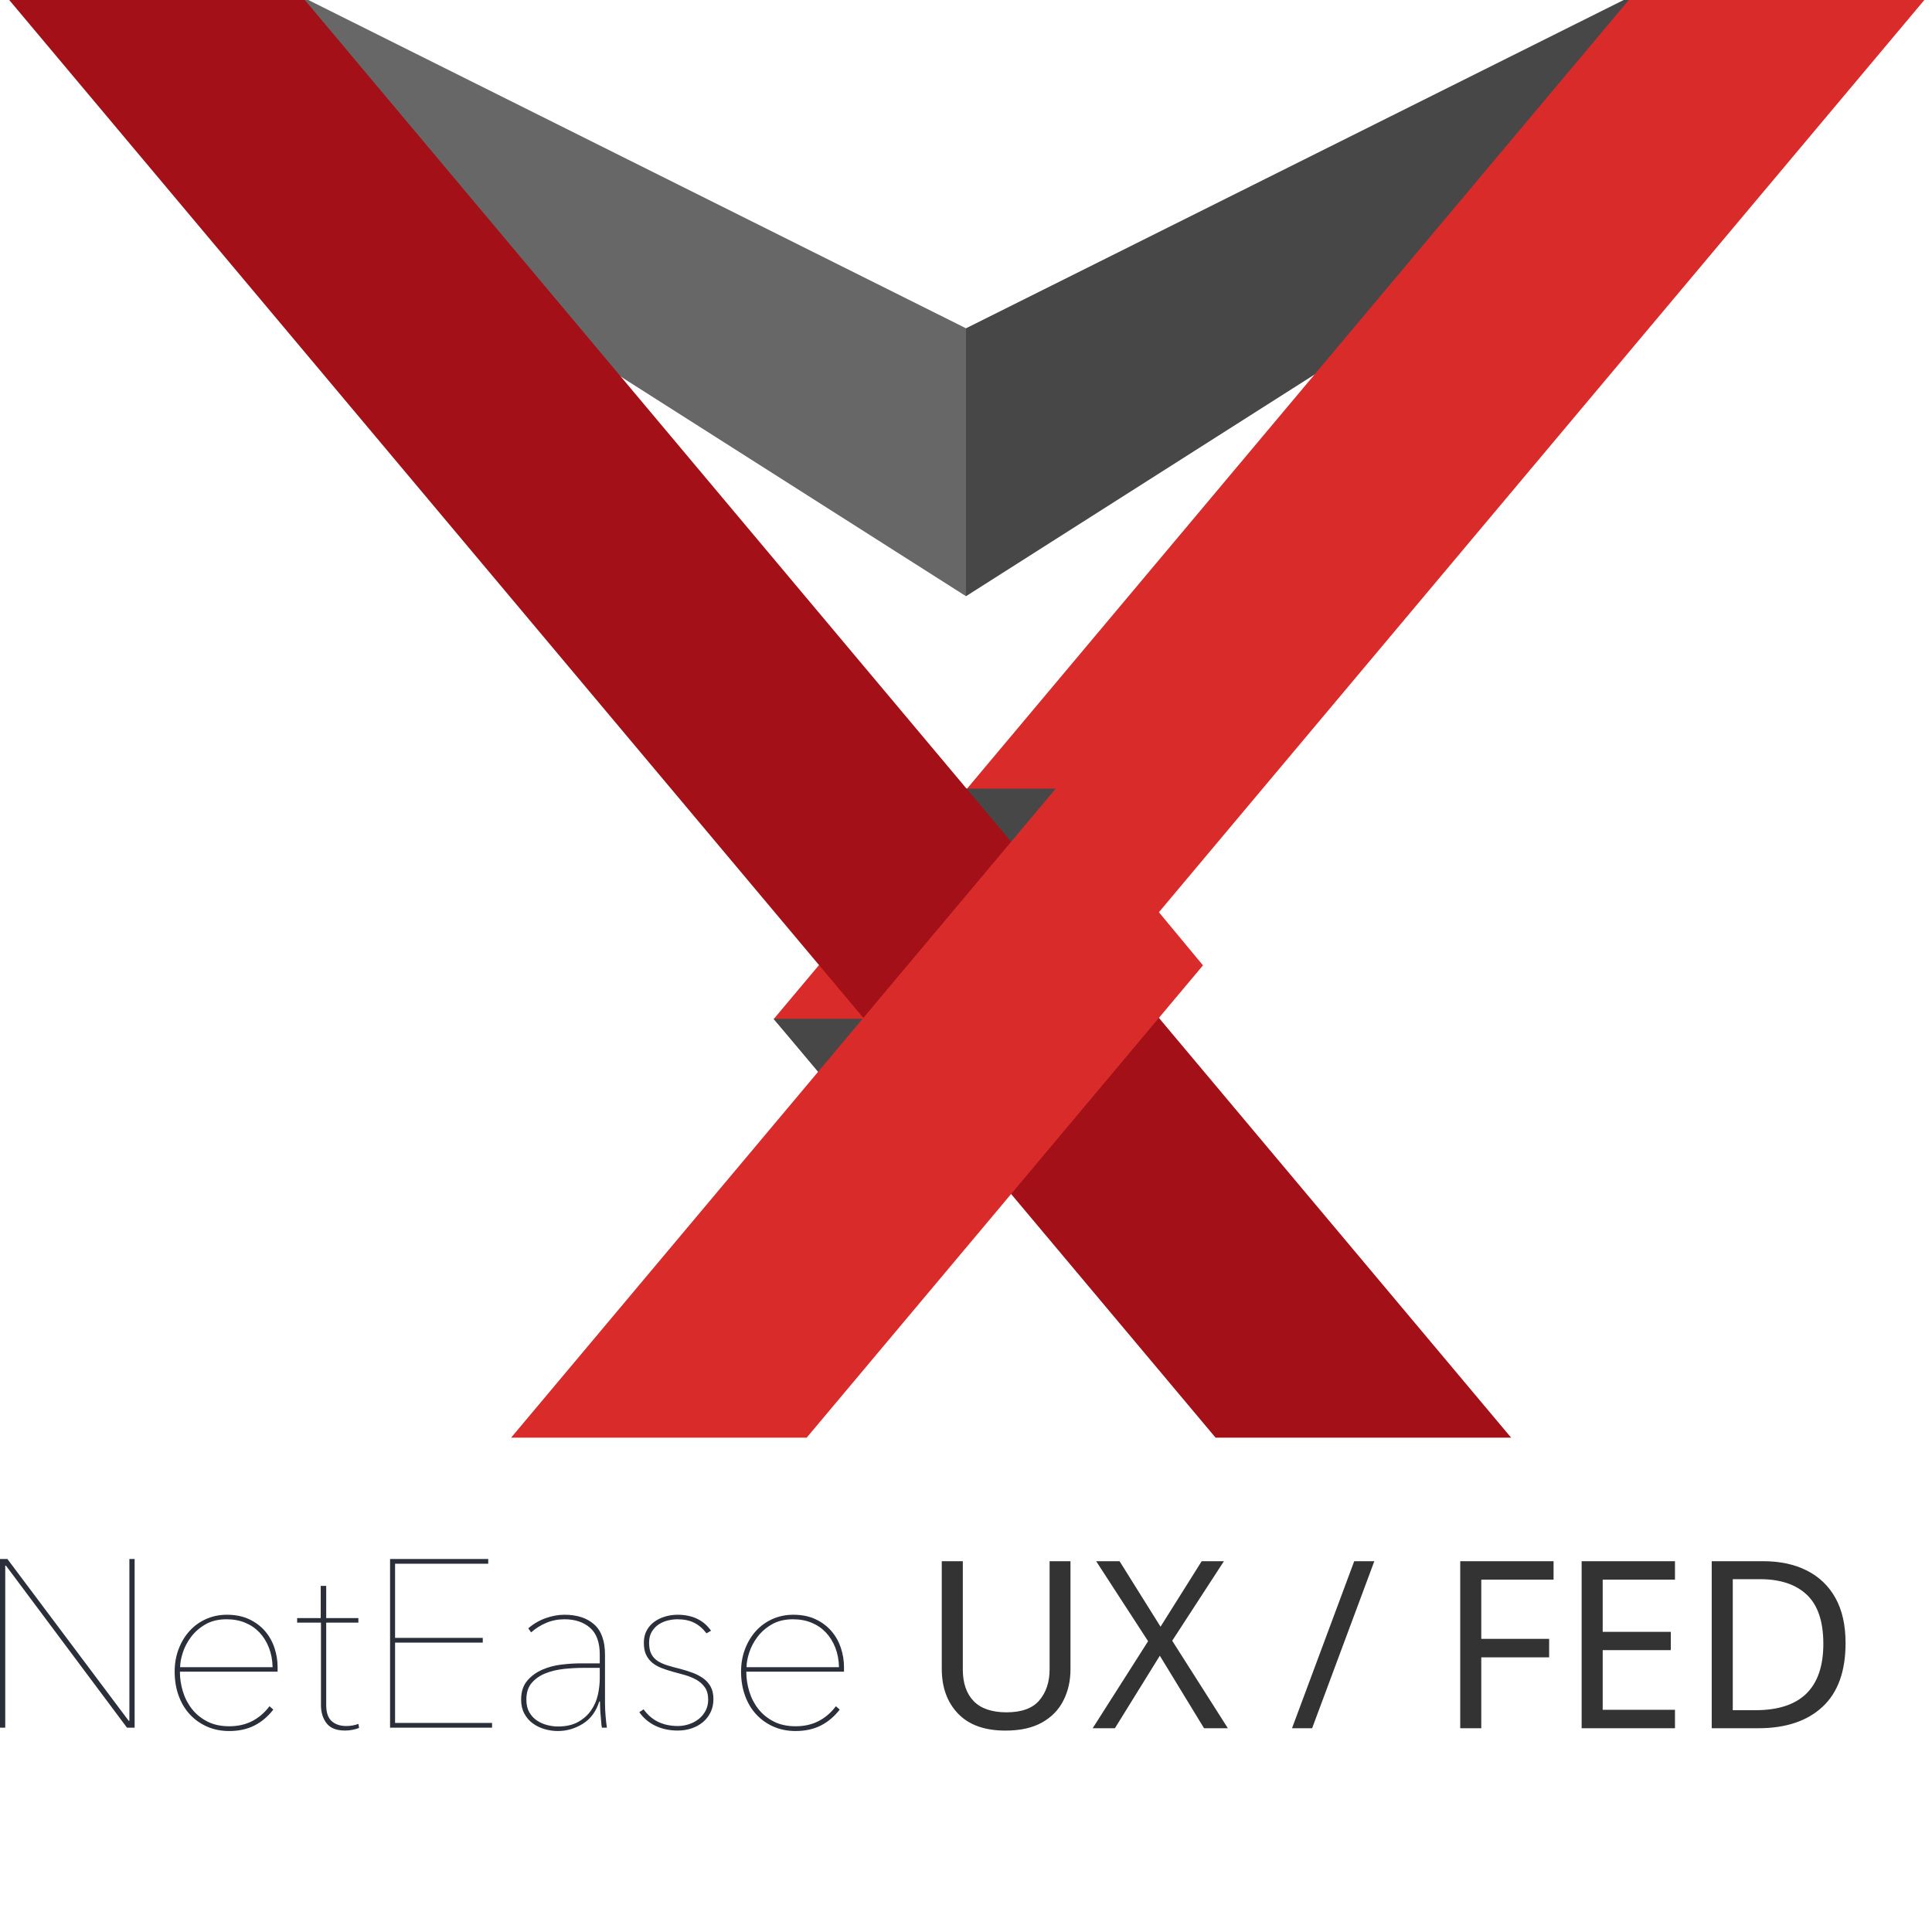
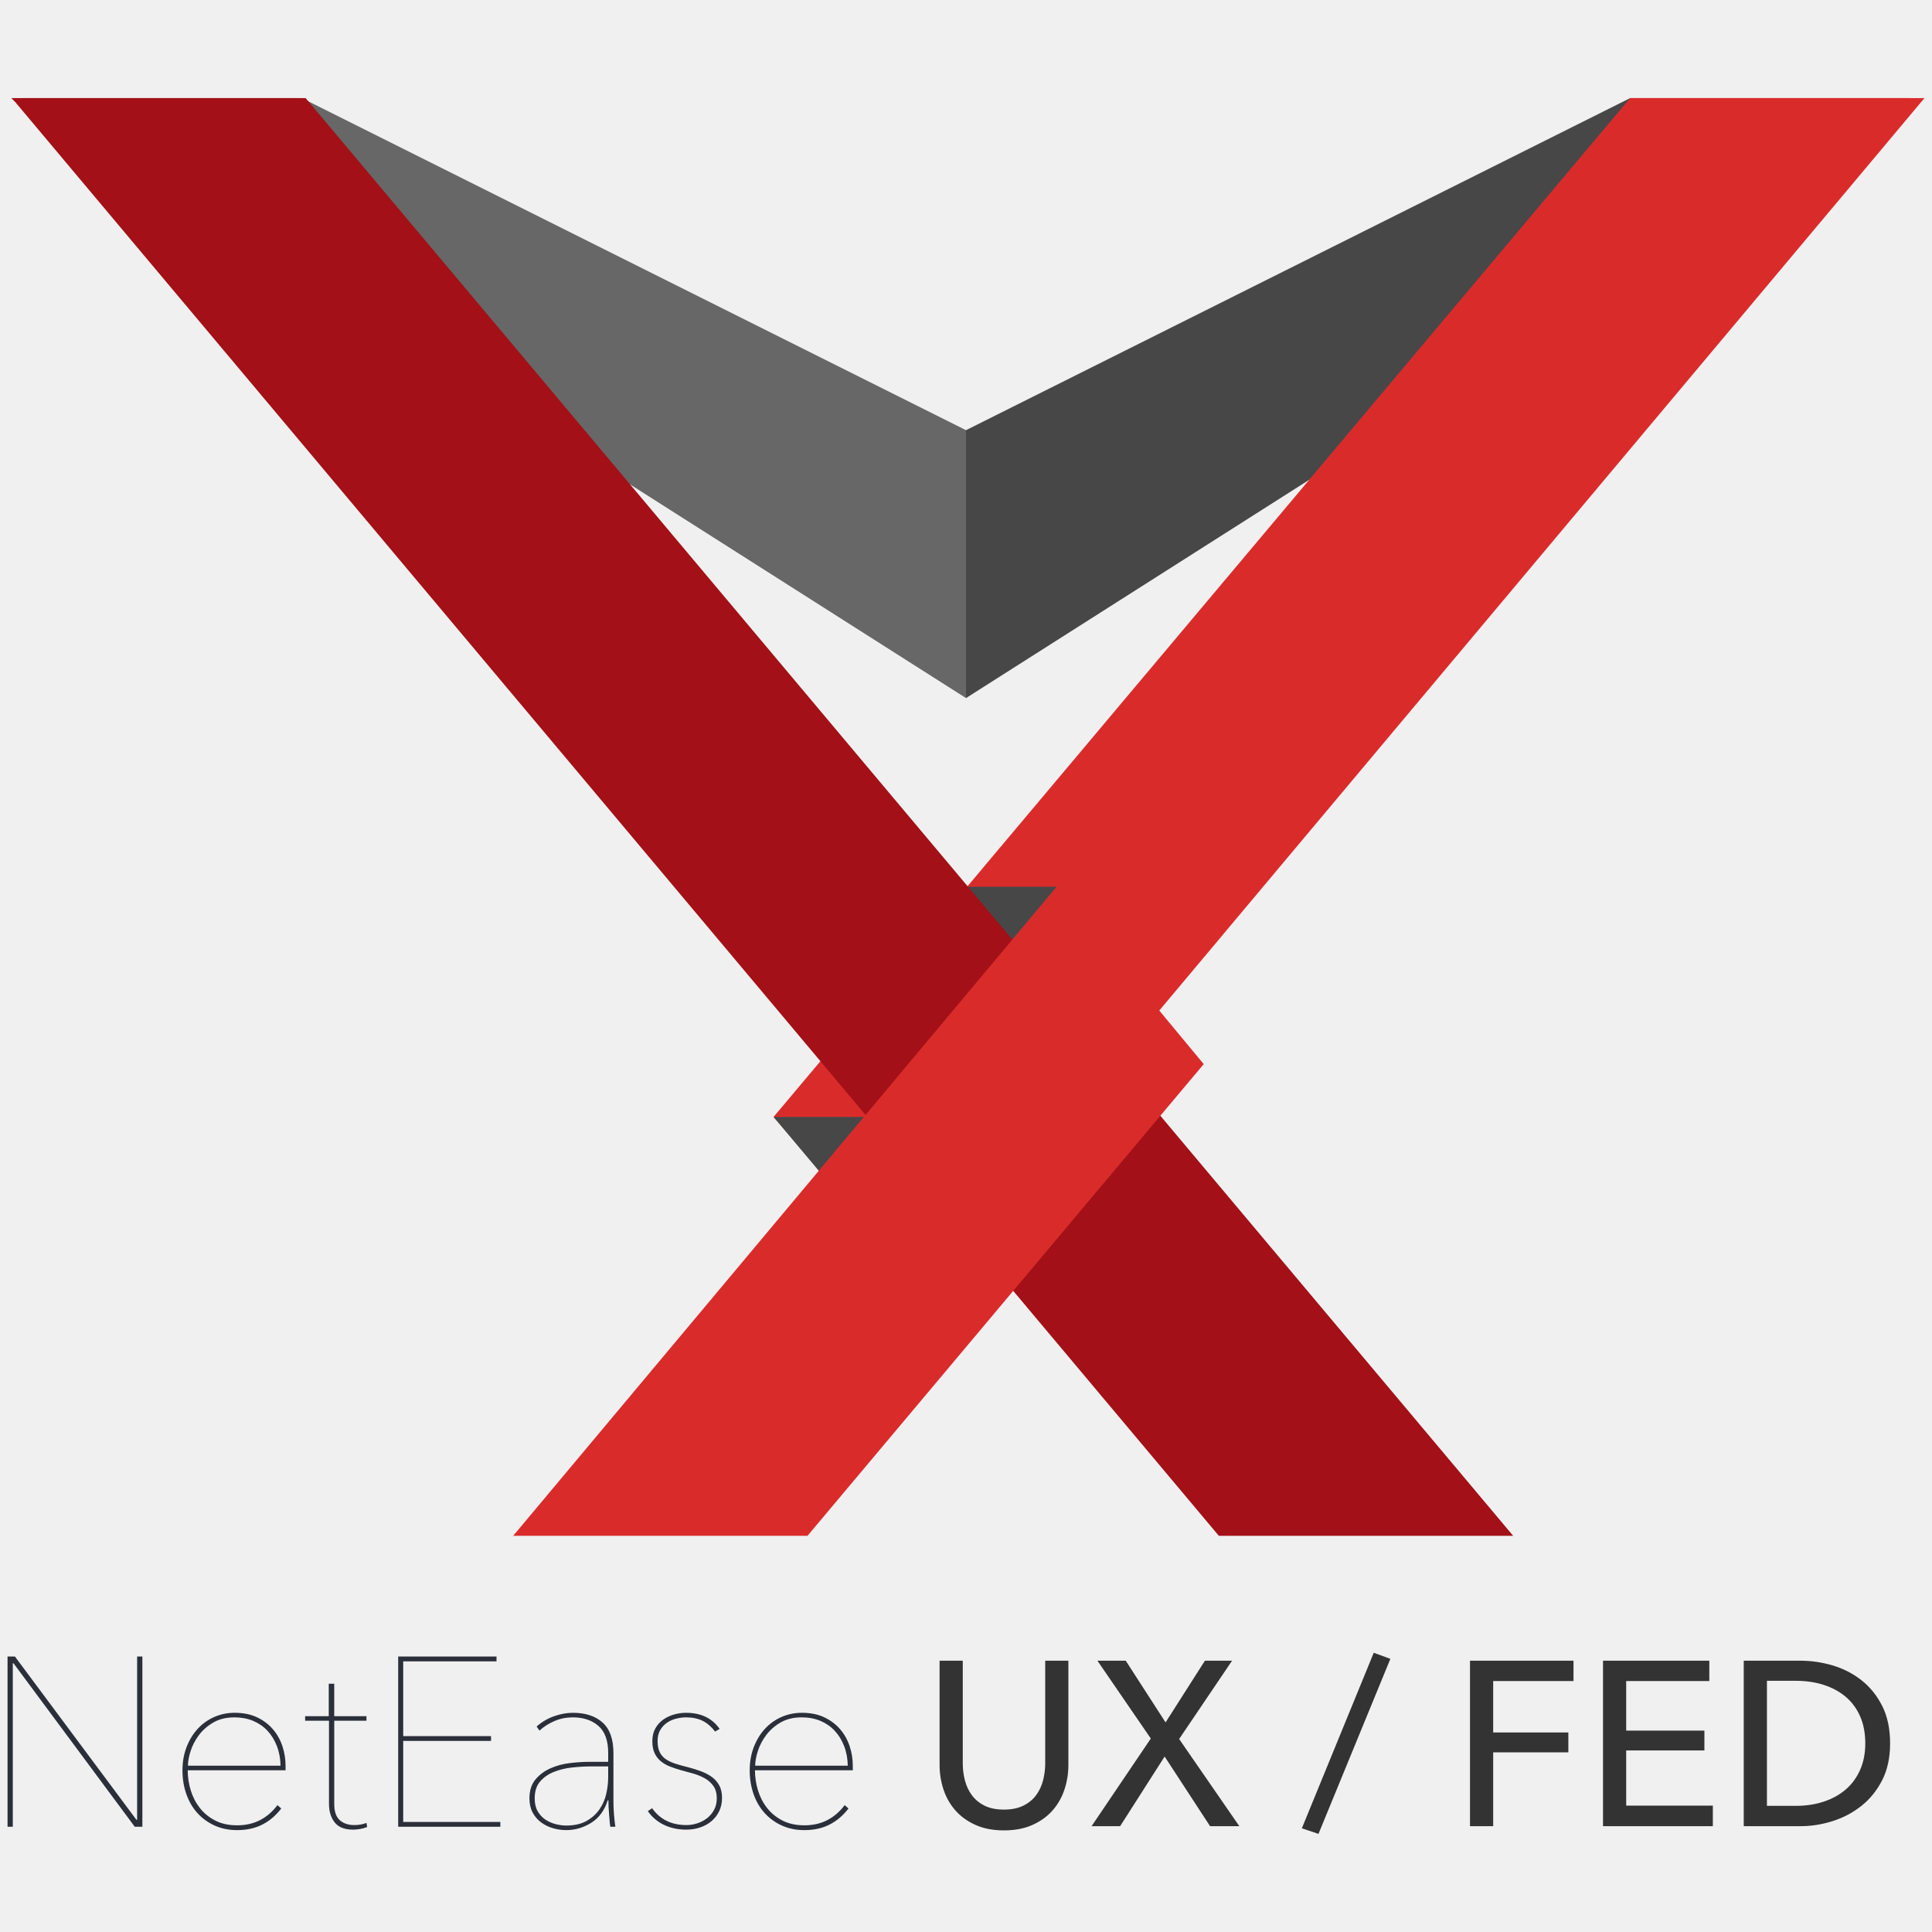
- <svg xmlns="http://www.w3.org/2000/svg" xmlns:xlink="http://www.w3.org/1999/xlink" width="512px" height="512px" viewBox="0 0 512 512" version="1.1">
-   <defs>
-     <rect id="path-1" x="0" y="0" width="512" height="512" />
-     <path id="path-3" d="M244.892,315.91 L547.988,-45.306 L502.025,-83.873 L205.053,270.045 L244.892,315.91 L244.892,315.91 Z" />
-     <path id="path-4" d="M400.469,381 L9.975,-84.373 L-35.988,-45.806 L322.145,381 L400.469,381 L400.469,381 Z" />
-     <path d="M135.445,381 L279.865,208.887 L318.799,255.831 L213.77,381 L135.445,381 Z" id="path-5" />
-   </defs>
+ <svg xmlns="http://www.w3.org/2000/svg" width="512px" height="512px" viewBox="0 0 512 512" version="1.1">
+   <defs />
  <g id="Page-1" stroke="none" stroke-width="1" fill="none" fill-rule="evenodd">
    <g id="logo">
-       <mask id="mask-2" fill="white">
-         <use xlink:href="#path-1" />
-       </mask>
-       <use id="Mask" fill="#FFFFFF" xlink:href="#path-1" />
-       <path d="M432.295,-1 L256,87 L256,158 L506,-1 L432.295,-1 Z" id="Path-805-Copy-6" fill="#474747" mask="url(#mask-2)" />
-       <path d="M79.705,-1 L256,87 L256,158 L6,-1 L79.705,-1 L79.705,-1 Z" id="Path-805-Copy-7" fill="#676767" mask="url(#mask-2)" />
-       <g id="Rectangle-337-Copy">
-         <use fill="#DA2B2B" fill-rule="evenodd" mask="url(#mask-2)" xlink:href="#path-3" />
-         <use fill="none" xlink:href="#path-3" />
-       </g>
-       <rect id="Rectangle-3" fill="#474747" mask="url(#mask-2)" x="256" y="209" width="24" height="23" />
-       <path d="M205,270 L229,270 L226,295 L205,270 Z" id="Rectangle-3-Copy" fill="#474747" mask="url(#mask-2)" />
-       <g id="Rectangle-337">
-         <use fill="#A31017" fill-rule="evenodd" mask="url(#mask-2)" xlink:href="#path-4" />
-         <use fill="none" xlink:href="#path-4" />
-       </g>
-       <g id="Rectangle-337-Copy-4">
-         <use fill="#DA2B2B" fill-rule="evenodd" mask="url(#mask-2)" xlink:href="#path-5" />
-         <use fill="none" xlink:href="#path-5" />
-       </g>
-       <path d="M33.658,457.855 L1.579,414.915 L1.389,414.915 L1.389,457.855 L0,457.855 L0,413.147 L1.958,413.147 L34.1,456.024 L34.289,456.024 L34.289,413.147 L35.678,413.147 L35.678,457.855 L33.658,457.855 Z M47.676,443.016 C47.676,444.784 47.939,446.531 48.466,448.257 C48.992,449.983 49.792,451.53 50.865,452.898 C51.939,454.267 53.296,455.372 54.938,456.214 C56.58,457.056 58.517,457.477 60.748,457.477 C63.021,457.477 65.042,457.024 66.81,456.119 C68.578,455.214 70.115,453.898 71.42,452.172 L72.43,453.056 C70.999,454.909 69.325,456.319 67.41,457.287 C65.494,458.255 63.274,458.74 60.748,458.74 C58.601,458.74 56.643,458.35 54.875,457.571 C53.107,456.792 51.581,455.708 50.297,454.319 C49.013,452.93 48.024,451.267 47.329,449.331 C46.634,447.394 46.287,445.289 46.287,443.016 C46.287,440.827 46.645,438.806 47.361,436.954 C48.076,435.101 49.055,433.502 50.297,432.154 C51.539,430.807 53.002,429.765 54.686,429.029 C56.37,428.292 58.18,427.924 60.116,427.924 C62.39,427.924 64.368,428.323 66.052,429.123 C67.736,429.923 69.136,430.976 70.252,432.281 C71.367,433.586 72.199,435.07 72.746,436.733 C73.293,438.396 73.567,440.09 73.567,441.816 L73.567,443.016 L47.676,443.016 Z M72.241,441.816 C72.199,439.922 71.872,438.196 71.262,436.638 C70.652,435.08 69.82,433.744 68.768,432.628 C67.715,431.512 66.452,430.649 64.979,430.039 C63.505,429.429 61.864,429.123 60.053,429.123 C57.864,429.123 55.991,429.576 54.433,430.481 C52.876,431.386 51.602,432.502 50.613,433.828 C49.623,435.154 48.897,436.543 48.434,437.996 C47.971,439.448 47.74,440.721 47.74,441.816 L72.241,441.816 Z M95.163,457.919 C94.658,458.129 94.069,458.297 93.395,458.424 C92.722,458.55 92.069,458.613 91.438,458.613 C89.164,458.613 87.533,457.971 86.544,456.687 C85.554,455.403 85.06,453.793 85.06,451.856 L85.06,430.007 L78.745,430.007 L78.745,428.808 L84.997,428.808 L84.997,420.283 L86.449,420.283 L86.449,428.808 L94.974,428.808 L94.974,430.007 L86.449,430.007 L86.449,451.856 C86.449,453.835 86.933,455.256 87.901,456.119 C88.87,456.982 90.154,457.413 91.753,457.413 C92.932,457.413 94.006,457.224 94.974,456.845 L95.163,457.919 Z M103.372,457.855 L103.372,413.147 L129.389,413.147 L129.389,414.41 L104.699,414.41 L104.699,434.049 L127.937,434.049 L127.937,435.312 L104.699,435.312 L104.699,456.593 L130.4,456.593 L130.4,457.855 L103.372,457.855 Z M160.332,451.288 C160.332,452.383 160.384,453.551 160.489,454.793 C160.595,456.035 160.71,457.056 160.837,457.855 L159.511,457.855 C159.426,457.434 159.363,456.919 159.321,456.308 C159.279,455.698 159.226,455.066 159.163,454.414 C159.1,453.761 159.058,453.119 159.037,452.488 C159.016,451.856 159.005,451.33 159.005,450.909 L158.816,450.909 C157.974,453.561 156.522,455.53 154.459,456.814 C152.396,458.098 150.186,458.74 147.828,458.74 C146.65,458.74 145.481,458.571 144.324,458.234 C143.166,457.898 142.124,457.392 141.198,456.719 C140.272,456.045 139.524,455.182 138.956,454.13 C138.388,453.077 138.104,451.835 138.104,450.404 C138.104,448.341 138.64,446.678 139.714,445.415 C140.787,444.152 142.124,443.174 143.724,442.479 C145.323,441.784 147.039,441.332 148.87,441.121 C150.702,440.911 152.375,440.806 153.89,440.806 L158.942,440.806 L158.942,438.469 C158.942,435.228 158.079,432.86 156.353,431.365 C154.627,429.871 152.375,429.123 149.596,429.123 C147.87,429.123 146.26,429.439 144.766,430.071 C143.271,430.702 141.935,431.544 140.756,432.596 L139.998,431.523 C141.345,430.344 142.871,429.45 144.576,428.839 C146.281,428.229 147.955,427.924 149.596,427.924 C152.922,427.924 155.543,428.776 157.458,430.481 C159.374,432.186 160.332,434.87 160.332,438.532 L160.332,451.288 Z M158.942,442.005 L154.459,442.005 C152.859,442.005 151.175,442.1 149.407,442.29 C147.639,442.479 146.018,442.868 144.545,443.458 C143.071,444.047 141.861,444.889 140.914,445.984 C139.966,447.078 139.493,448.552 139.493,450.404 C139.493,451.751 139.756,452.877 140.282,453.782 C140.808,454.688 141.482,455.414 142.303,455.961 C143.124,456.508 144.029,456.908 145.018,457.161 C146.008,457.413 146.944,457.54 147.828,457.54 C149.975,457.54 151.765,457.14 153.196,456.34 C154.627,455.54 155.774,454.519 156.637,453.277 C157.5,452.035 158.1,450.667 158.437,449.173 C158.774,447.678 158.942,446.215 158.942,444.784 L158.942,442.005 Z M189.064,450.278 C189.064,451.583 188.811,452.751 188.306,453.782 C187.801,454.814 187.117,455.687 186.254,456.403 C185.391,457.119 184.391,457.666 183.254,458.045 C182.117,458.424 180.897,458.613 179.592,458.613 C177.444,458.613 175.497,458.203 173.75,457.382 C172.003,456.561 170.561,455.351 169.425,453.751 L170.561,452.993 C172.666,455.94 175.697,457.413 179.655,457.413 C180.581,457.413 181.518,457.266 182.465,456.971 C183.412,456.677 184.275,456.235 185.054,455.645 C185.833,455.056 186.464,454.319 186.948,453.435 C187.432,452.551 187.674,451.541 187.674,450.404 C187.674,449.057 187.369,447.962 186.759,447.12 C186.148,446.278 185.38,445.605 184.454,445.1 C183.528,444.594 182.507,444.184 181.391,443.868 C180.276,443.553 179.234,443.268 178.265,443.016 C177.213,442.721 176.224,442.395 175.297,442.037 C174.371,441.679 173.561,441.216 172.866,440.648 C172.172,440.079 171.624,439.374 171.224,438.532 C170.825,437.69 170.625,436.638 170.625,435.375 C170.625,434.112 170.877,433.017 171.382,432.091 C171.888,431.165 172.561,430.397 173.403,429.786 C174.245,429.176 175.203,428.713 176.276,428.397 C177.35,428.081 178.434,427.924 179.528,427.924 C183.486,427.924 186.454,429.334 188.432,432.154 L187.232,432.849 C186.264,431.586 185.17,430.649 183.949,430.039 C182.728,429.429 181.254,429.123 179.528,429.123 C178.728,429.123 177.887,429.229 177.002,429.439 C176.118,429.65 175.308,429.997 174.571,430.481 C173.835,430.965 173.224,431.607 172.74,432.407 C172.256,433.207 172.014,434.175 172.014,435.312 C172.014,436.575 172.214,437.585 172.614,438.343 C173.014,439.101 173.571,439.711 174.287,440.174 C175.003,440.637 175.866,441.027 176.876,441.342 C177.887,441.658 179.002,441.963 180.223,442.258 C181.36,442.553 182.465,442.9 183.538,443.3 C184.612,443.7 185.559,444.195 186.38,444.784 C187.201,445.373 187.853,446.11 188.337,446.994 C188.822,447.878 189.064,448.973 189.064,450.278 L189.064,450.278 Z M197.778,443.016 C197.778,444.784 198.041,446.531 198.567,448.257 C199.094,449.983 199.893,451.53 200.967,452.898 C202.04,454.267 203.398,455.372 205.04,456.214 C206.682,457.056 208.618,457.477 210.85,457.477 C213.123,457.477 215.144,457.024 216.912,456.119 C218.68,455.214 220.216,453.898 221.521,452.172 L222.532,453.056 C221.1,454.909 219.427,456.319 217.512,457.287 C215.596,458.255 213.375,458.74 210.85,458.74 C208.703,458.74 206.745,458.35 204.977,457.571 C203.209,456.792 201.683,455.708 200.399,454.319 C199.115,452.93 198.125,451.267 197.431,449.331 C196.736,447.394 196.389,445.289 196.389,443.016 C196.389,440.827 196.747,438.806 197.462,436.954 C198.178,435.101 199.157,433.502 200.399,432.154 C201.641,430.807 203.103,429.765 204.787,429.029 C206.471,428.292 208.282,427.924 210.218,427.924 C212.491,427.924 214.47,428.323 216.154,429.123 C217.838,429.923 219.238,430.976 220.353,432.281 C221.469,433.586 222.3,435.07 222.848,436.733 C223.395,438.396 223.668,440.09 223.668,441.816 L223.668,443.016 L197.778,443.016 Z M222.342,441.816 C222.3,439.922 221.974,438.196 221.364,436.638 C220.753,435.08 219.922,433.744 218.869,432.628 C217.817,431.512 216.554,430.649 215.08,430.039 C213.607,429.429 211.965,429.123 210.155,429.123 C207.966,429.123 206.092,429.576 204.535,430.481 C202.977,431.386 201.704,432.502 200.714,433.828 C199.725,435.154 198.999,436.543 198.536,437.996 C198.073,439.448 197.841,440.721 197.841,441.816 L222.342,441.816 Z" id="NetEase-UX-/-DEV" fill="#2A2F3A" mask="url(#mask-2)" />
-       <text id="UX-/-FED" mask="url(#mask-2)" font-family="Avenir Next" font-size="62" font-weight="420" fill="#333333">
-         <tspan x="244" y="458">UX / FED</tspan>
-       </text>
+       <path d="M35.708,484.108 L3.581,440.784 L3.391,440.784 L3.391,484.108 L2,484.108 L2,439 L3.96,439 L36.15,482.26 L36.34,482.26 L36.34,439 L37.731,439 L37.731,484.108 L35.708,484.108 L35.708,484.108 Z M49.747,469.136 C49.747,470.92 50.011,472.682 50.538,474.424 C51.065,476.165 51.866,477.726 52.941,479.107 C54.016,480.487 55.375,481.602 57.02,482.452 C58.664,483.301 60.603,483.726 62.838,483.726 C65.115,483.726 67.138,483.269 68.909,482.356 C70.68,481.443 72.219,480.115 73.526,478.374 L74.538,479.266 C73.104,481.135 71.428,482.558 69.51,483.535 C67.592,484.512 65.368,485 62.838,485 C60.688,485 58.727,484.607 56.957,483.821 C55.186,483.036 53.657,481.942 52.372,480.54 C51.086,479.138 50.095,477.461 49.399,475.507 C48.704,473.553 48.356,471.429 48.356,469.136 C48.356,466.927 48.714,464.888 49.431,463.019 C50.148,461.15 51.128,459.536 52.372,458.177 C53.615,456.818 55.08,455.767 56.767,455.024 C58.453,454.28 60.266,453.909 62.206,453.909 C64.482,453.909 66.464,454.312 68.15,455.119 C69.837,455.926 71.238,456.988 72.356,458.305 C73.473,459.621 74.306,461.119 74.854,462.796 C75.402,464.474 75.676,466.184 75.676,467.925 L75.676,469.136 L49.747,469.136 L49.747,469.136 Z M74.348,467.925 C74.306,466.014 73.979,464.272 73.368,462.701 C72.756,461.129 71.924,459.781 70.87,458.655 C69.816,457.53 68.551,456.659 67.075,456.043 C65.599,455.427 63.955,455.119 62.142,455.119 C59.95,455.119 58.074,455.576 56.514,456.489 C54.954,457.402 53.679,458.528 52.688,459.866 C51.697,461.204 50.97,462.605 50.506,464.071 C50.042,465.536 49.81,466.821 49.81,467.925 L74.348,467.925 L74.348,467.925 Z M97.304,484.172 C96.798,484.384 96.208,484.554 95.534,484.681 C94.859,484.809 94.206,484.873 93.573,484.873 C91.296,484.873 89.663,484.225 88.672,482.929 C87.681,481.634 87.186,480.009 87.186,478.055 L87.186,456.011 L80.862,456.011 L80.862,454.801 L87.123,454.801 L87.123,446.199 L88.577,446.199 L88.577,454.801 L97.115,454.801 L97.115,456.011 L88.577,456.011 L88.577,478.055 C88.577,480.052 89.062,481.485 90.032,482.356 C91.001,483.227 92.287,483.662 93.889,483.662 C95.07,483.662 96.145,483.471 97.115,483.089 L97.304,484.172 L97.304,484.172 Z M105.526,484.108 L105.526,439 L131.581,439 L131.581,440.274 L106.854,440.274 L106.854,460.089 L130.126,460.089 L130.126,461.363 L106.854,461.363 L106.854,482.834 L132.593,482.834 L132.593,484.108 L105.526,484.108 L105.526,484.108 Z M162.569,477.482 C162.569,478.586 162.622,479.765 162.727,481.018 C162.833,482.271 162.949,483.301 163.075,484.108 L161.747,484.108 C161.663,483.683 161.599,483.163 161.557,482.547 C161.515,481.931 161.462,481.294 161.399,480.636 C161.336,479.977 161.294,479.33 161.273,478.693 C161.252,478.055 161.241,477.524 161.241,477.1 L161.051,477.1 C160.208,479.776 158.754,481.761 156.688,483.057 C154.622,484.352 152.408,485 150.047,485 C148.867,485 147.697,484.83 146.538,484.49 C145.378,484.151 144.335,483.641 143.407,482.961 C142.48,482.282 141.731,481.411 141.162,480.349 C140.593,479.287 140.308,478.034 140.308,476.59 C140.308,474.509 140.846,472.831 141.921,471.557 C142.996,470.283 144.335,469.295 145.937,468.594 C147.539,467.893 149.257,467.437 151.091,467.224 C152.925,467.012 154.601,466.906 156.119,466.906 L161.178,466.906 L161.178,464.548 C161.178,461.278 160.314,458.889 158.585,457.381 C156.856,455.873 154.601,455.119 151.818,455.119 C150.09,455.119 148.477,455.438 146.98,456.075 C145.484,456.712 144.145,457.561 142.964,458.623 L142.206,457.54 C143.555,456.351 145.083,455.448 146.791,454.832 C148.498,454.217 150.174,453.909 151.818,453.909 C155.149,453.909 157.773,454.769 159.692,456.489 C161.61,458.209 162.569,460.917 162.569,464.612 L162.569,477.482 L162.569,477.482 Z M161.178,468.116 L156.688,468.116 C155.086,468.116 153.399,468.212 151.628,468.403 C149.858,468.594 148.235,468.987 146.759,469.582 C145.283,470.176 144.071,471.026 143.123,472.13 C142.174,473.235 141.7,474.721 141.7,476.59 C141.7,477.949 141.963,479.085 142.49,479.999 C143.017,480.912 143.692,481.645 144.514,482.197 C145.336,482.749 146.242,483.152 147.233,483.407 C148.224,483.662 149.162,483.789 150.047,483.789 C152.198,483.789 153.989,483.386 155.423,482.579 C156.856,481.772 158.005,480.742 158.87,479.489 C159.734,478.236 160.335,476.856 160.672,475.348 C161.009,473.84 161.178,472.364 161.178,470.92 L161.178,468.116 L161.178,468.116 Z M191.344,476.463 C191.344,477.779 191.091,478.958 190.585,479.999 C190.079,481.039 189.394,481.921 188.53,482.643 C187.665,483.365 186.664,483.917 185.526,484.299 C184.387,484.681 183.165,484.873 181.858,484.873 C179.707,484.873 177.758,484.458 176.008,483.63 C174.258,482.802 172.814,481.581 171.676,479.967 L172.814,479.202 C174.922,482.175 177.958,483.662 181.921,483.662 C182.848,483.662 183.787,483.513 184.735,483.216 C185.684,482.919 186.548,482.473 187.328,481.878 C188.108,481.283 188.74,480.54 189.225,479.648 C189.71,478.756 189.953,477.737 189.953,476.59 C189.953,475.231 189.647,474.127 189.036,473.277 C188.424,472.428 187.655,471.748 186.727,471.238 C185.8,470.729 184.777,470.314 183.66,469.996 C182.543,469.677 181.499,469.391 180.53,469.136 C179.476,468.838 178.485,468.509 177.557,468.148 C176.63,467.787 175.818,467.32 175.123,466.747 C174.427,466.173 173.879,465.462 173.478,464.612 C173.078,463.763 172.877,462.701 172.877,461.427 C172.877,460.152 173.13,459.048 173.636,458.114 C174.142,457.179 174.817,456.404 175.66,455.788 C176.503,455.172 177.462,454.705 178.538,454.386 C179.613,454.068 180.698,453.909 181.794,453.909 C185.758,453.909 188.73,455.331 190.711,458.177 L189.51,458.878 C188.54,457.604 187.444,456.659 186.221,456.043 C184.999,455.427 183.523,455.119 181.794,455.119 C180.993,455.119 180.15,455.225 179.265,455.438 C178.379,455.65 177.568,456 176.83,456.489 C176.092,456.977 175.481,457.625 174.996,458.432 C174.511,459.239 174.269,460.216 174.269,461.363 C174.269,462.637 174.469,463.657 174.87,464.421 C175.27,465.186 175.829,465.801 176.545,466.269 C177.262,466.736 178.126,467.129 179.138,467.447 C180.15,467.766 181.267,468.074 182.49,468.371 C183.628,468.669 184.735,469.019 185.81,469.422 C186.885,469.826 187.834,470.325 188.656,470.92 C189.478,471.514 190.132,472.258 190.617,473.15 C191.101,474.042 191.344,475.146 191.344,476.463 L191.344,476.463 L191.344,476.463 Z M200.071,469.136 C200.071,470.92 200.335,472.682 200.862,474.424 C201.389,476.165 202.19,477.726 203.265,479.107 C204.34,480.487 205.7,481.602 207.344,482.452 C208.988,483.301 210.928,483.726 213.162,483.726 C215.439,483.726 217.462,483.269 219.233,482.356 C221.004,481.443 222.543,480.115 223.85,478.374 L224.862,479.266 C223.428,481.135 221.752,482.558 219.834,483.535 C217.916,484.512 215.692,485 213.162,485 C211.012,485 209.051,484.607 207.281,483.821 C205.51,483.036 203.982,481.942 202.696,480.54 C201.41,479.138 200.419,477.461 199.723,475.507 C199.028,473.553 198.68,471.429 198.68,469.136 C198.68,466.927 199.038,464.888 199.755,463.019 C200.472,461.15 201.452,459.536 202.696,458.177 C203.939,456.818 205.404,455.767 207.091,455.024 C208.777,454.28 210.59,453.909 212.53,453.909 C214.806,453.909 216.788,454.312 218.474,455.119 C220.161,455.926 221.563,456.988 222.68,458.305 C223.797,459.621 224.63,461.119 225.178,462.796 C225.726,464.474 226,466.184 226,467.925 L226,469.136 L200.071,469.136 L200.071,469.136 Z M224.672,467.925 C224.63,466.014 224.303,464.272 223.692,462.701 C223.08,461.129 222.248,459.781 221.194,458.655 C220.14,457.53 218.875,456.659 217.399,456.043 C215.924,455.427 214.279,455.119 212.466,455.119 C210.274,455.119 208.398,455.576 206.838,456.489 C205.278,457.402 204.003,458.528 203.012,459.866 C202.021,461.204 201.294,462.605 200.83,464.071 C200.366,465.536 200.134,466.821 200.134,467.925 L224.672,467.925 L224.672,467.925 Z" id="netease" fill="#2A2F3A" />
+       <path d="M266.066,485.071 C263.17,485.071 260.646,484.586 258.495,483.615 C256.344,482.645 254.565,481.355 253.158,479.745 C251.751,478.134 250.707,476.286 250.024,474.201 C249.341,472.116 249,469.959 249,467.729 L249,440.106 L255.144,440.106 L255.144,467.357 C255.144,468.844 255.33,470.32 255.702,471.786 C256.075,473.252 256.685,474.563 257.533,475.719 C258.381,476.875 259.498,477.804 260.884,478.506 C262.27,479.208 263.998,479.559 266.066,479.559 C268.093,479.559 269.81,479.208 271.217,478.506 C272.624,477.804 273.751,476.875 274.599,475.719 C275.447,474.563 276.058,473.252 276.43,471.786 C276.802,470.32 276.989,468.844 276.989,467.357 L276.989,440.106 L283.132,440.106 L283.132,467.729 C283.132,469.959 282.791,472.116 282.108,474.201 C281.426,476.286 280.381,478.134 278.974,479.745 C277.568,481.355 275.789,482.645 273.637,483.615 C271.486,484.586 268.962,485.071 266.066,485.071 L266.066,485.071 L266.066,485.071 Z M308.887,456.457 L319.313,440.106 L326.512,440.106 L312.486,460.854 L328.435,483.956 L320.678,483.956 L308.639,465.499 L296.847,483.956 L289.276,483.956 L304.977,460.73 L290.828,440.106 L298.337,440.106 L308.887,456.457 L308.887,456.457 Z M349.411,486 L345.005,484.514 L364.057,438 L368.463,439.61 L349.411,486 L349.411,486 Z M395.707,483.956 L389.563,483.956 L389.563,440.106 L416.993,440.106 L416.993,445.494 L395.707,445.494 L395.707,459.12 L415.628,459.12 L415.628,464.385 L395.707,464.385 L395.707,483.956 L395.707,483.956 Z M430.957,478.506 L453.918,478.506 L453.918,483.956 L424.813,483.956 L424.813,440.106 L452.988,440.106 L452.988,445.494 L430.957,445.494 L430.957,458.625 L451.684,458.625 L451.684,463.889 L430.957,463.889 L430.957,478.506 L430.957,478.506 Z M462.11,440.106 L477.191,440.106 C480.004,440.106 482.817,440.519 485.631,441.345 C488.444,442.17 490.988,443.471 493.264,445.246 C495.539,447.022 497.38,449.293 498.787,452.059 C500.194,454.826 500.897,458.15 500.897,462.031 C500.897,465.788 500.194,469.04 498.787,471.786 C497.38,474.532 495.539,476.803 493.264,478.599 C490.988,480.395 488.444,481.737 485.631,482.625 C482.817,483.512 480.004,483.956 477.191,483.956 L462.11,483.956 L462.11,440.106 L462.11,440.106 Z M468.254,478.568 L475.949,478.568 C478.597,478.568 481.049,478.196 483.303,477.453 C485.558,476.71 487.503,475.636 489.137,474.232 C490.771,472.828 492.043,471.094 492.954,469.03 C493.864,466.965 494.319,464.632 494.319,462.031 C494.319,459.306 493.864,456.911 492.954,454.846 C492.043,452.782 490.771,451.058 489.137,449.675 C487.503,448.292 485.558,447.239 483.303,446.516 C481.049,445.794 478.597,445.432 475.949,445.432 L468.254,445.432 L468.254,478.568 L468.254,478.568 Z" id="UX-/-FED" fill="#333333" />
+       <path d="M80,26 L256,114 L256,185 L6,26 L80,26 L80,26 Z" id="1" fill="#676767" />
+       <path d="M432,26 L256,114 L256,185 L506,26 L432,26 Z" id="2" fill="#474747" />
+       <path d="M432,26 L205,296 L245,342 L510,26 L432,26 L432,26 Z" id="4" fill="#DA2B2B" />
+       <rect id="4a" fill="#474747" x="256" y="235" width="24" height="23" />
+       <path d="M205,296 L229,296 L226,321 L205,296 Z" id="4b" fill="#474747" />
+       <path d="M3,26 L4,27 L323,407 L401,407 L81,26 L3,26 L3,26 Z" id="3" fill="#A31017" />
+       <path d="M136,407 L280,235 L319,282 L214,407 L136,407 L136,407 Z" id="5" fill="#DA2B2B" />
    </g>
  </g>
</svg>
